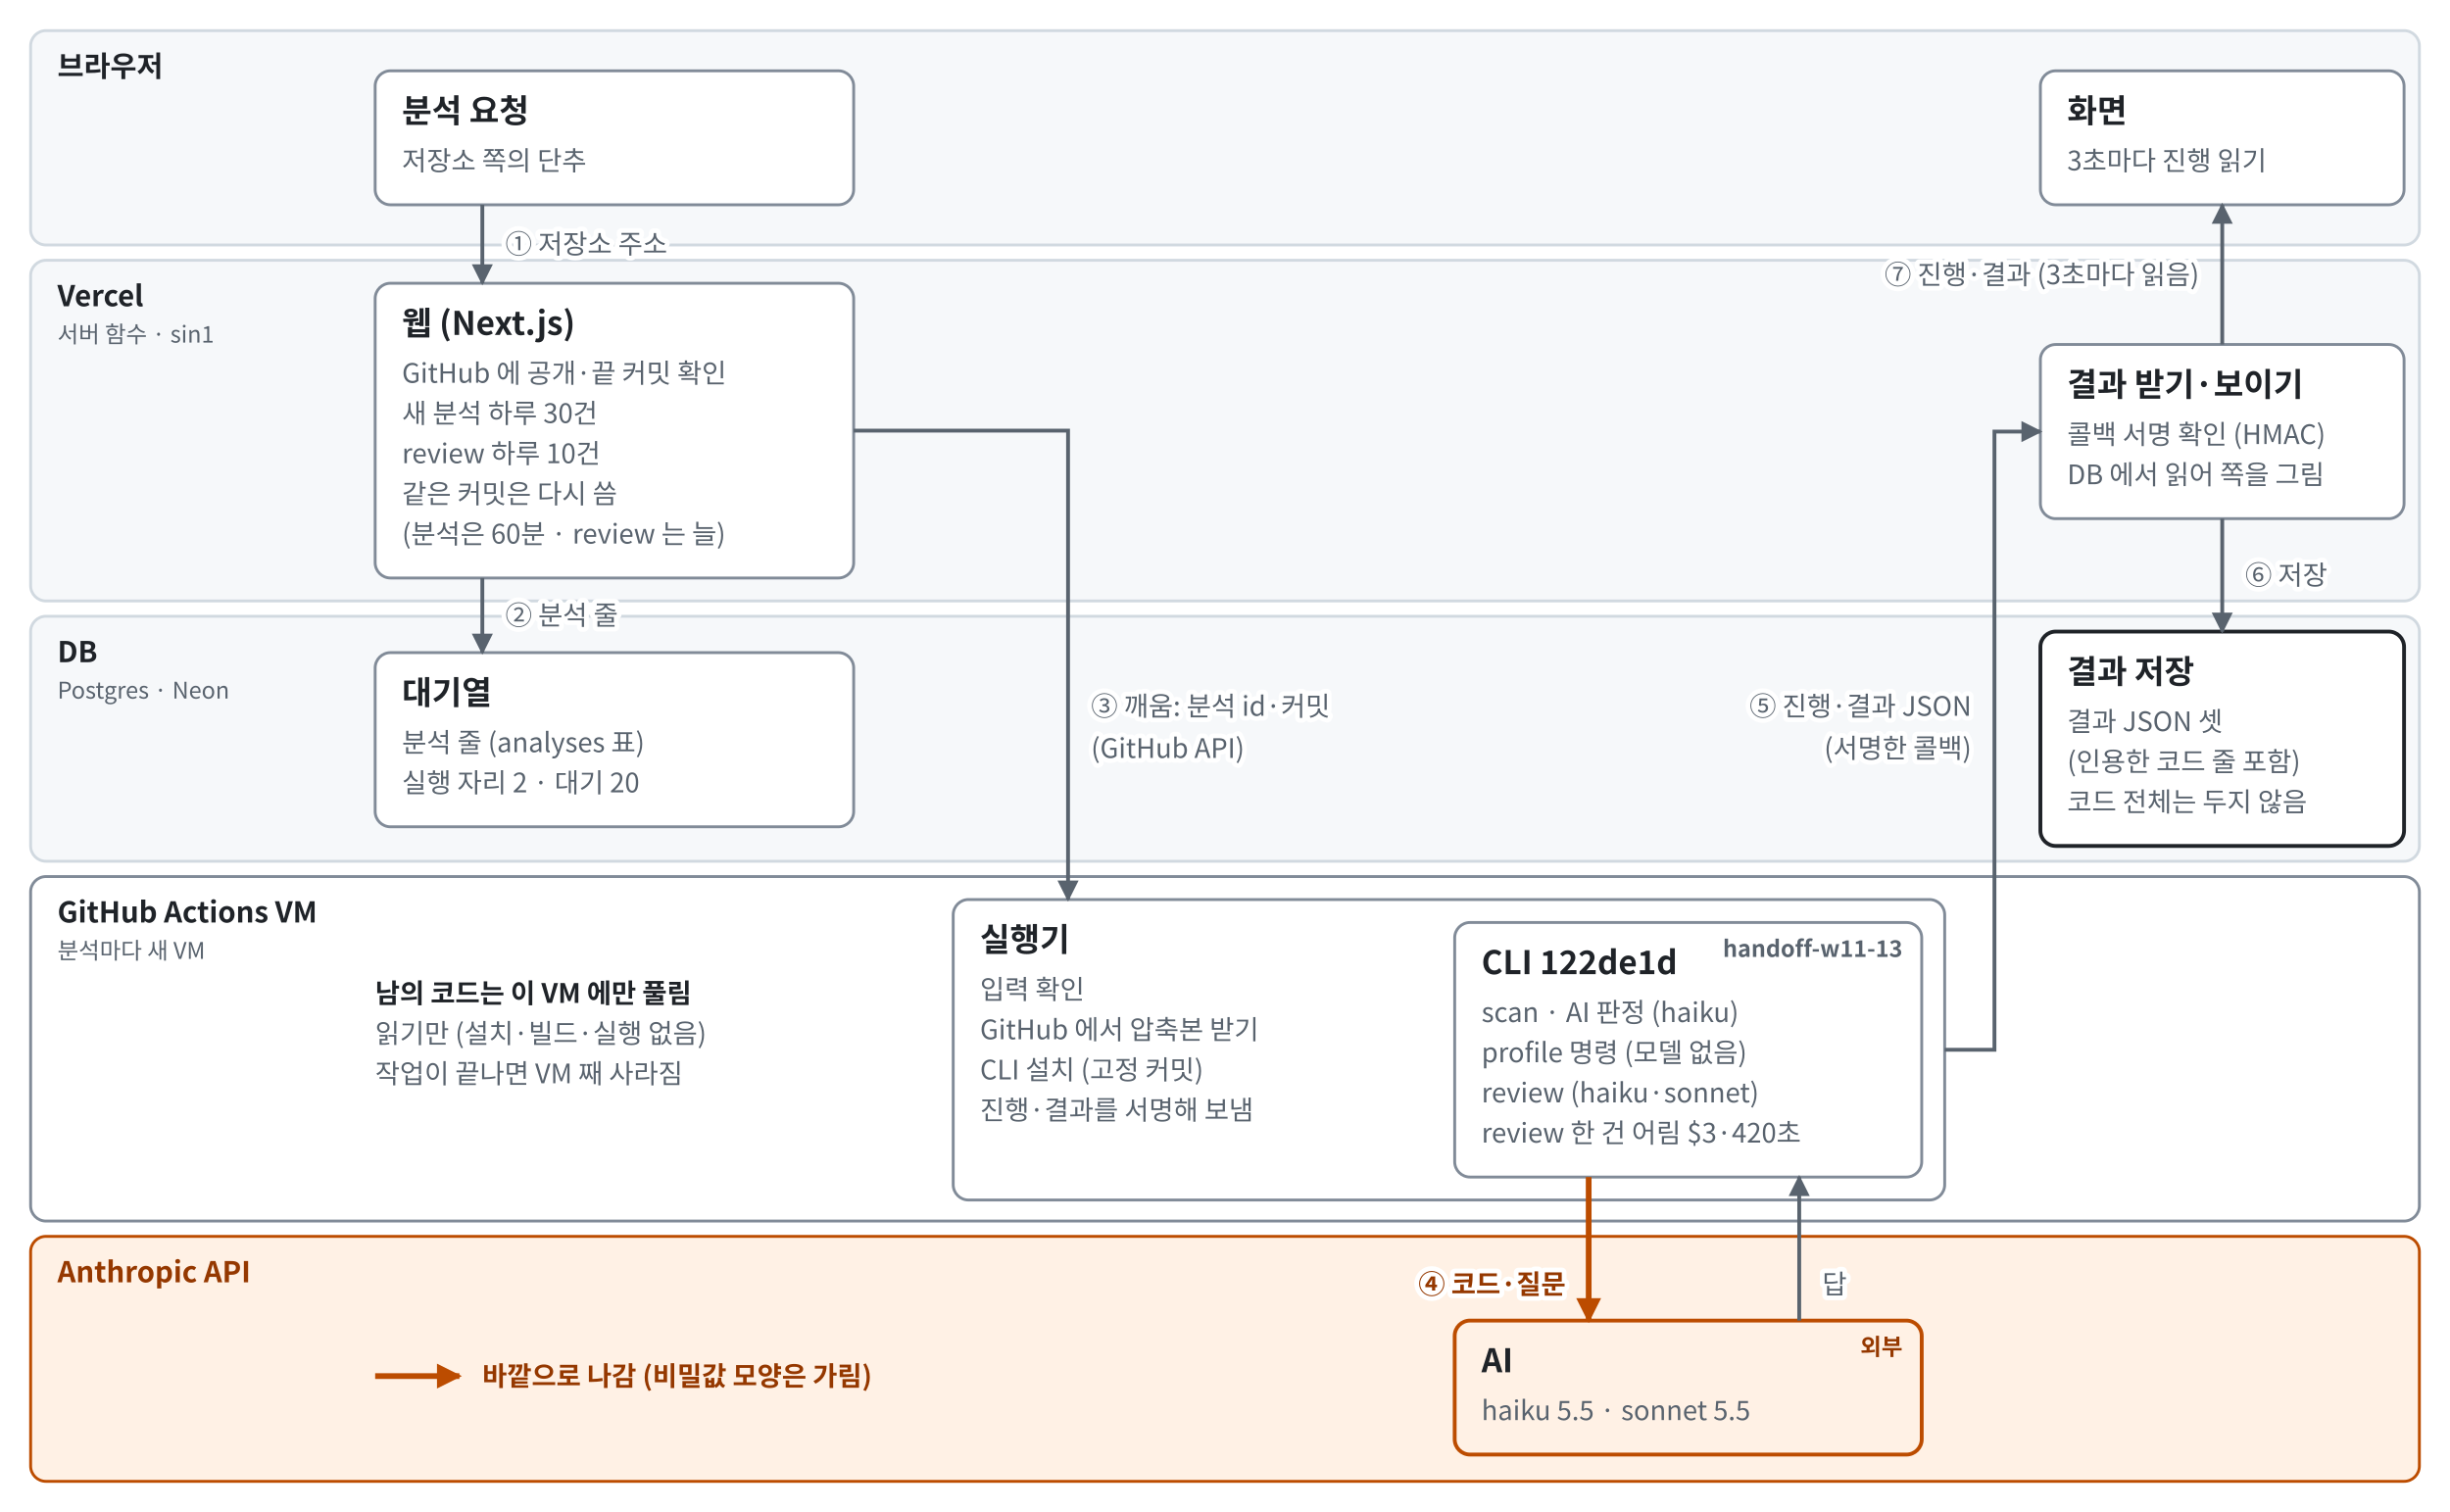
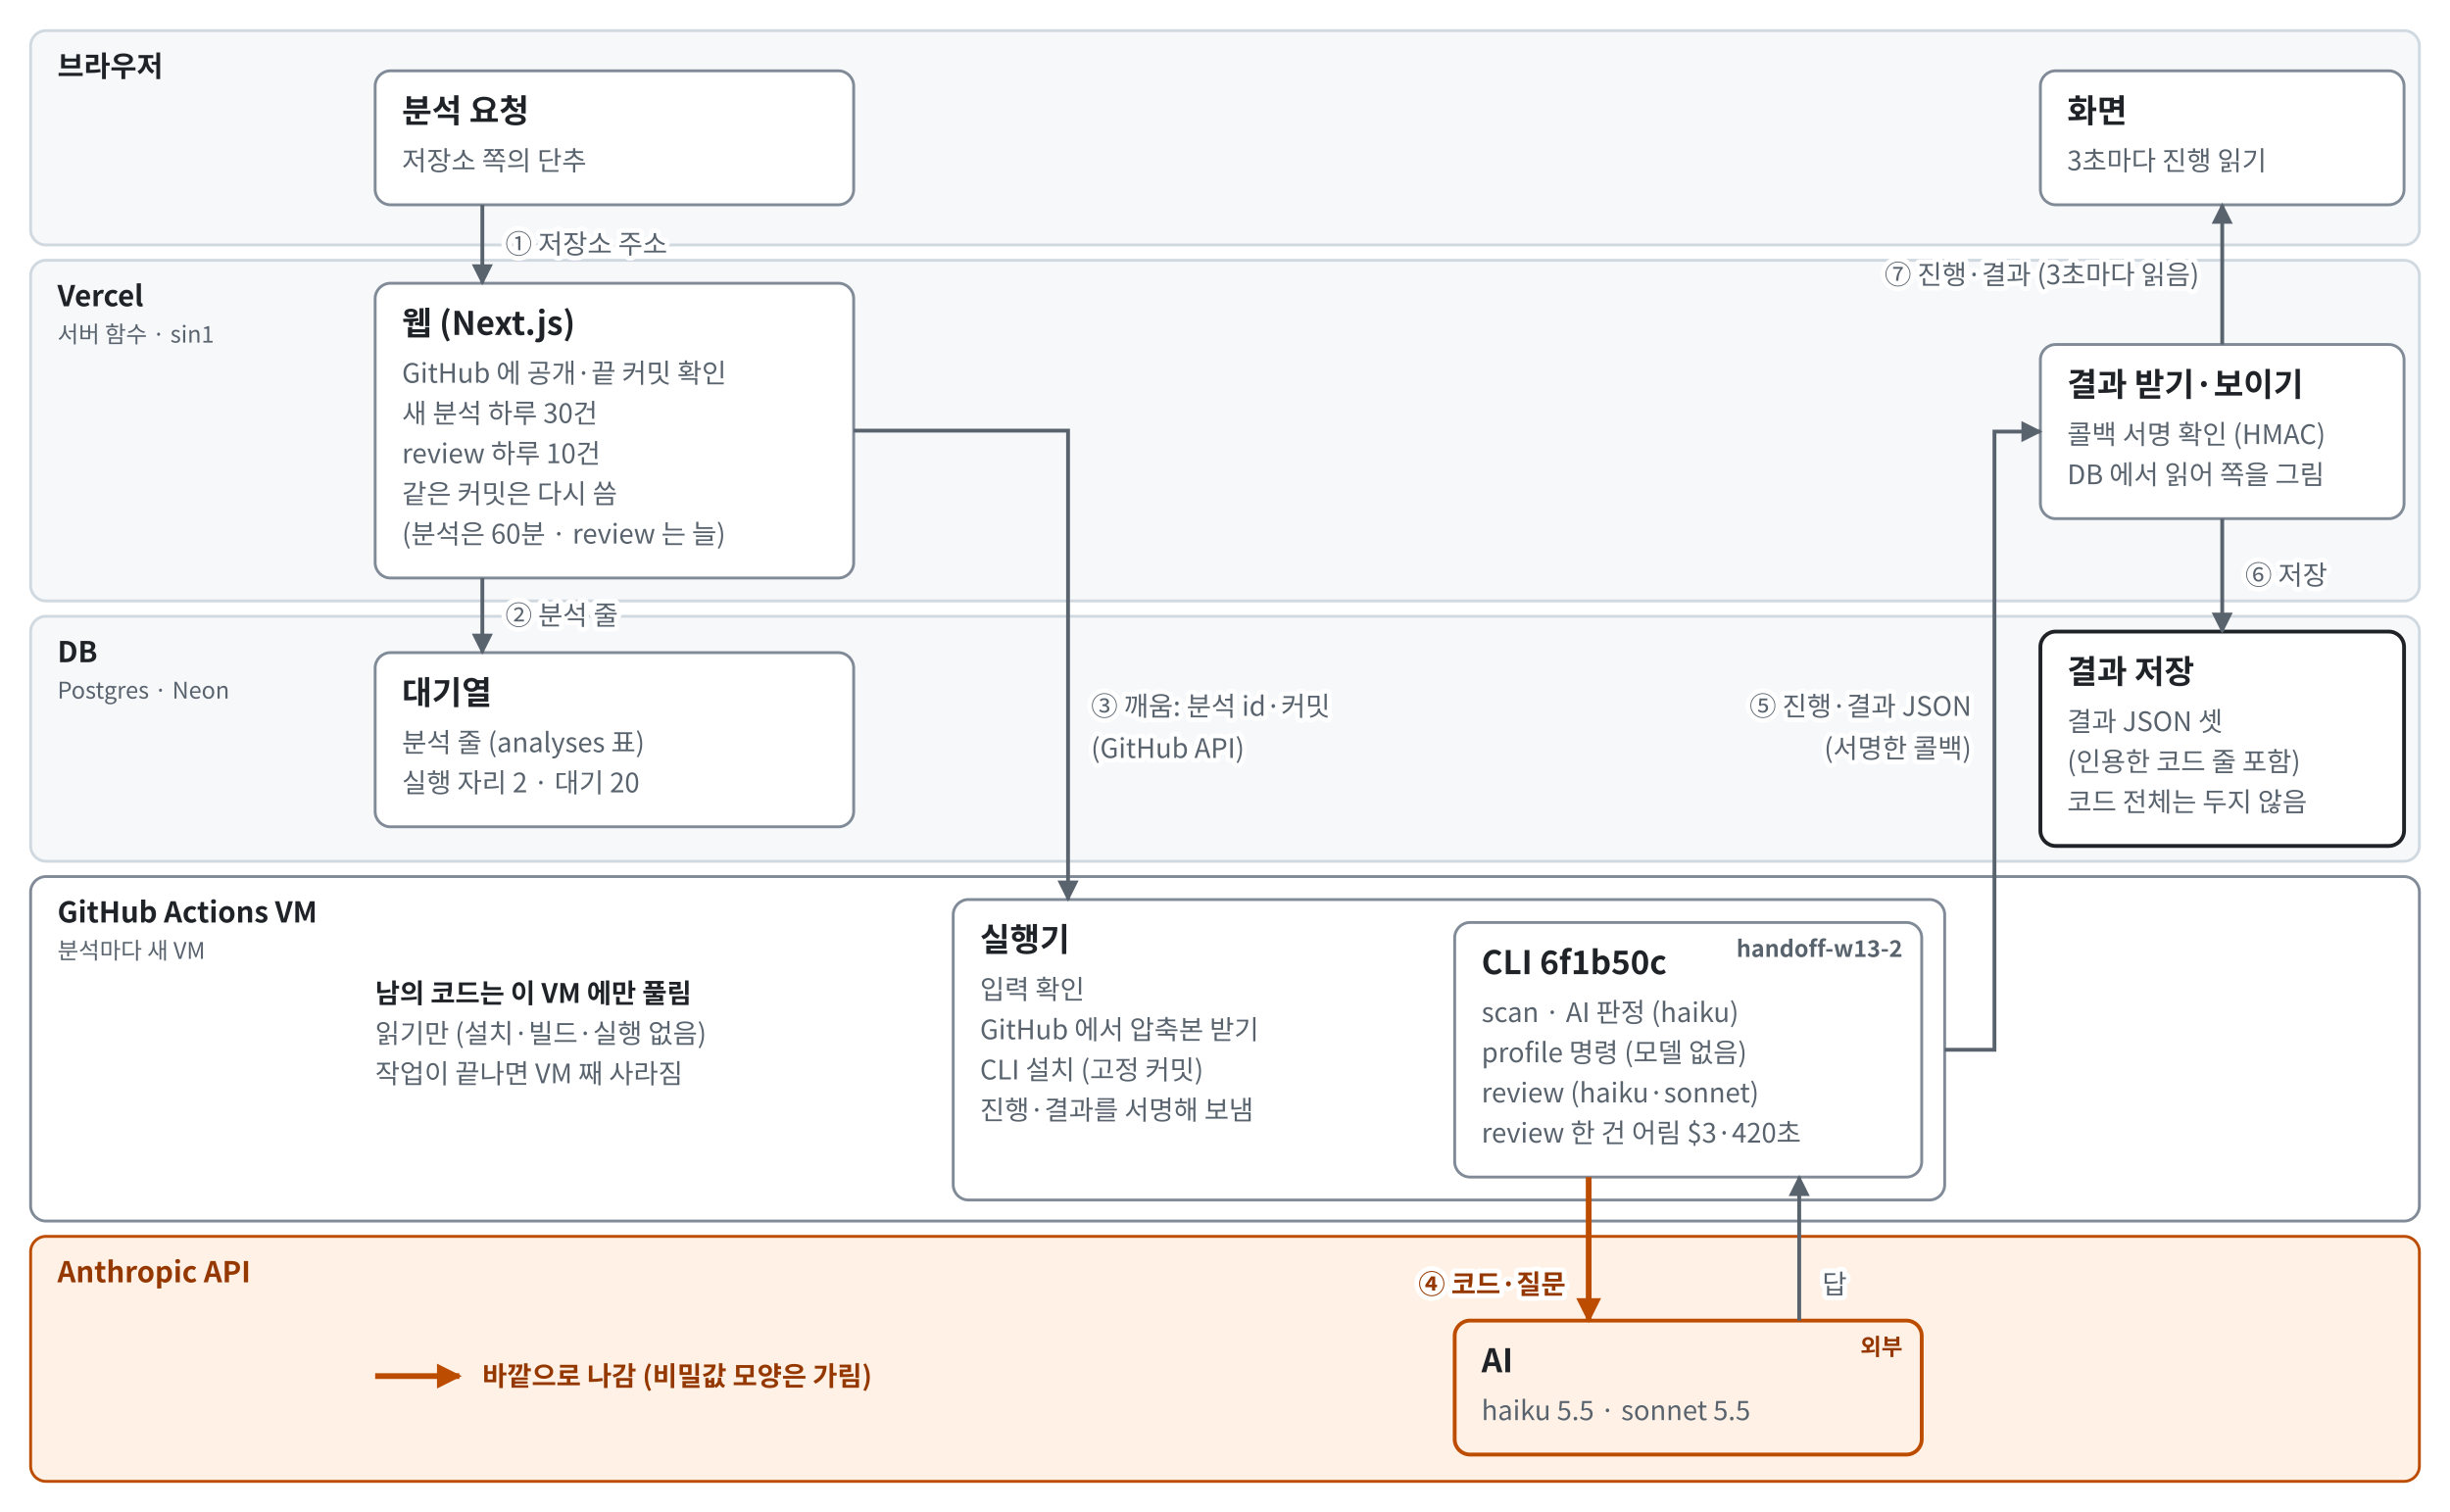
<svg xmlns="http://www.w3.org/2000/svg" width="1280" height="790" viewBox="0 0 1280 790" font-family="-apple-system, BlinkMacSystemFont, 'Apple SD Gothic Neo', 'Malgun Gothic', 'Noto Sans KR', 'Noto Sans CJK KR', sans-serif">
  <defs>
    <marker id="how-path-head" viewBox="0 0 10 10" refX="9" refY="5" markerUnits="userSpaceOnUse" markerWidth="11" markerHeight="11" orient="auto-start-reverse">
      <path d="M0 0 L10 5 L0 10 z" class="hw-head t-plain" />
    </marker>
    <marker id="how-path-head-out" viewBox="0 0 10 10" refX="9" refY="5" markerUnits="userSpaceOnUse" markerWidth="13" markerHeight="13" orient="auto-start-reverse">
      <path d="M0 0 L10 5 L0 10 z" class="hw-head t-out" />
    </marker>
    <style>
  .hw-bg { fill: #ffffff; }
  .hw-lane { fill: #f6f8fa; stroke: #d1d9e0; stroke-width: 1.5; }
  .hw-lane.t-out { fill: #fff1e5; stroke: #bc4c00; }
  .hw-lane.t-keep { fill: #ffffff; stroke: #818b98; }
  .hw-lane-name { fill: #1f2328; }
  .hw-lane-name.t-out { fill: #953800; }
  .hw-sub { fill: #59636e; }
  .hw-box { fill: #ffffff; stroke: #818b98; stroke-width: 1.5; }
  .hw-box.t-out { fill: #fff1e5; stroke: #bc4c00; stroke-width: 2; }
  .hw-box.t-model { fill: #fbefff; stroke: #8250df; stroke-width: 2; }
  .hw-box.t-tool { fill: #ddf4ff; stroke: #0969da; stroke-width: 2; }
  .hw-box.t-keep { fill: #ffffff; stroke: #1f2328; stroke-width: 2; }
  .hw-title { fill: #1f2328; }
  .hw-line { fill: #59636e; }
  .hw-tag { fill: #59636e; }
  .hw-tag.t-out { fill: #953800; }
  .hw-tag.t-model { fill: #8250df; }
  .hw-tag.t-tool { fill: #0969da; }
  .hw-edge { fill: none; stroke: #59636e; stroke-width: 2; }
  .hw-seam { fill: none; stroke: #59636e; stroke-width: 2; }
  .hw-edge.t-out { stroke: #bc4c00; stroke-width: 3; }
  .hw-head { fill: #59636e; }
  .hw-head.t-out { fill: #bc4c00; }
  .hw-elabel { fill: #59636e; paint-order: stroke; stroke: #ffffff; stroke-width: 5px; stroke-linejoin: round; }
  .hw-elabel.t-out { fill: #953800; font-weight: 700; }
  .hw-num { fill: #0969da; paint-order: stroke; stroke: #ffffff; stroke-width: 6px; stroke-linejoin: round; }
  .hw-small { fill: #59636e; }
  .hw-code { fill: #1f2328; }
    </style>
  </defs>
  <rect class="hw-bg" width="1280" height="790" />
  <rect class="hw-lane t-plain" x="16" y="16" width="1248" height="112" rx="8" data-id="lane-browser" />
  <text class="hw-lane-name t-plain" x="30" y="40" font-size="15" font-weight="700" data-in="lane-browser">브라우저</text>
  <rect class="hw-lane t-plain" x="16" y="136" width="1248" height="178" rx="8" data-id="lane-vercel" />
  <text class="hw-lane-name t-plain" x="30" y="160" font-size="15" font-weight="700" data-in="lane-vercel">Vercel</text>
  <text class="hw-sub" x="30" y="179" font-size="12" data-in="lane-vercel">서버 함수 · sin1</text>
  <rect class="hw-lane t-plain" x="16" y="322" width="1248" height="128" rx="8" data-id="lane-db" />
  <text class="hw-lane-name t-plain" x="30" y="346" font-size="15" font-weight="700" data-in="lane-db">DB</text>
  <text class="hw-sub" x="30" y="365" font-size="12" data-in="lane-db">Postgres · Neon</text>
  <rect class="hw-lane t-keep" x="16" y="458" width="1248" height="180" rx="8" data-id="lane-vm" />
  <text class="hw-lane-name t-keep" x="30" y="482" font-size="15" font-weight="700" data-in="lane-vm">GitHub Actions VM</text>
  <text class="hw-sub" x="30" y="501" font-size="12" data-in="lane-vm">분석마다 새 VM</text>
  <rect class="hw-lane t-out" x="16" y="646" width="1248" height="128" rx="8" data-id="lane-ai" />
  <text class="hw-lane-name t-out" x="30" y="670" font-size="15" font-weight="700" data-in="lane-ai">Anthropic API</text>
  <rect class="hw-box t-plain" x="196" y="37" width="250" height="70" rx="8" data-id="ask" />
  <text class="hw-title" x="210" y="64" font-size="17" font-weight="700" data-in="ask">분석 요청</text>
  <text class="hw-line" x="210" y="89" font-size="14" data-in="ask">저장소 쪽의 단추</text>
  <rect class="hw-box t-plain" x="196" y="148" width="250" height="154" rx="8" data-id="web" />
  <text class="hw-title" x="210" y="175" font-size="17" font-weight="700" data-in="web">웹 (Next.js)</text>
  <text class="hw-line" x="210" y="200" font-size="14" data-in="web">GitHub 에 공개·끝 커밋 확인</text>
  <text class="hw-line" x="210" y="221" font-size="14" data-in="web">새 분석 하루 30건</text>
  <text class="hw-line" x="210" y="242" font-size="14" data-in="web">review 하루 10건</text>
  <text class="hw-line" x="210" y="263" font-size="14" data-in="web">같은 커밋은 다시 씀</text>
  <text class="hw-line" x="210" y="284" font-size="14" data-in="web">(분석은 60분 · review 는 늘)</text>
  <rect class="hw-box t-plain" x="196" y="341" width="250" height="91" rx="8" data-id="queue" />
  <text class="hw-title" x="210" y="368" font-size="17" font-weight="700" data-in="queue">대기열</text>
  <text class="hw-line" x="210" y="393" font-size="14" data-in="queue">분석 줄 (analyses 표)</text>
  <text class="hw-line" x="210" y="414" font-size="14" data-in="queue">실행 자리 2 · 대기 20</text>
  <rect class="hw-box t-plain" x="498" y="470" width="518" height="157" rx="8" data-id="runner" />
  <text class="hw-title" x="512" y="497" font-size="17" font-weight="700" data-in="runner">실행기</text>
  <text class="hw-line" x="512" y="522" font-size="14" data-in="runner">입력 확인</text>
  <text class="hw-line" x="512" y="543" font-size="14" data-in="runner">GitHub 에서 압축본 받기</text>
  <text class="hw-line" x="512" y="564" font-size="14" data-in="runner">CLI 설치 (고정 커밋)</text>
  <text class="hw-line" x="512" y="585" font-size="14" data-in="runner">진행·결과를 서명해 보냄</text>
  <rect class="hw-box t-plain" x="760" y="482" width="244" height="133" rx="8" data-id="cli" />
-   <text class="hw-title" x="774" y="509" font-size="17" font-weight="700" data-in="cli">CLI 122de1d</text>
-   <text class="hw-tag t-plain" x="994" y="500" font-size="12" font-weight="700" text-anchor="end" data-in="cli">handoff-w11-13</text>
+   <text class="hw-title" x="774" y="509" font-size="17" font-weight="700" data-in="cli">CLI 6f1b50c</text>
+   <text class="hw-tag t-plain" x="994" y="500" font-size="12" font-weight="700" text-anchor="end" data-in="cli">handoff-w13-2</text>
  <text class="hw-line" x="774" y="534" font-size="14" data-in="cli">scan · AI 판정 (haiku)</text>
  <text class="hw-line" x="774" y="555" font-size="14" data-in="cli">profile 명령 (모델 없음)</text>
  <text class="hw-line" x="774" y="576" font-size="14" data-in="cli">review (haiku·sonnet)</text>
  <text class="hw-line" x="774" y="597" font-size="14" data-in="cli">review 한 건 어림 $3·420초</text>
  <rect class="hw-box t-plain" x="1066" y="180" width="190" height="91" rx="8" data-id="recv" />
  <text class="hw-title" x="1080" y="207" font-size="17" font-weight="700" data-in="recv">결과 받기·보이기</text>
  <text class="hw-line" x="1080" y="232" font-size="14" data-in="recv">콜백 서명 확인 (HMAC)</text>
  <text class="hw-line" x="1080" y="253" font-size="14" data-in="recv">DB 에서 읽어 쪽을 그림</text>
  <rect class="hw-box t-keep" x="1066" y="330" width="190" height="112" rx="8" data-id="store" />
  <text class="hw-title" x="1080" y="357" font-size="17" font-weight="700" data-in="store">결과 저장</text>
  <text class="hw-line" x="1080" y="382" font-size="14" data-in="store">결과 JSON 셋</text>
  <text class="hw-line" x="1080" y="403" font-size="14" data-in="store">(인용한 코드 줄 포함)</text>
  <text class="hw-line" x="1080" y="424" font-size="14" data-in="store">코드 전체는 두지 않음</text>
  <rect class="hw-box t-plain" x="1066" y="37" width="190" height="70" rx="8" data-id="screen" />
  <text class="hw-title" x="1080" y="64" font-size="17" font-weight="700" data-in="screen">화면</text>
  <text class="hw-line" x="1080" y="89" font-size="14" data-in="screen">3초마다 진행 읽기</text>
  <rect class="hw-box t-out" x="760" y="690" width="244" height="70" rx="8" data-id="ai" />
  <text class="hw-title" x="774" y="717" font-size="17" font-weight="700" data-in="ai">AI</text>
  <text class="hw-tag t-out" x="994" y="708" font-size="12" font-weight="700" text-anchor="end" data-in="ai">외부</text>
  <text class="hw-line" x="774" y="742" font-size="14" data-in="ai">haiku 5.5 · sonnet 5.5</text>
  <path class="hw-edge t-plain" d="M252 107 L252 148" marker-end="url(#how-path-head)" />
  <text class="hw-elabel t-plain" x="264" y="132.5" font-size="14">① 저장소 주소</text>
  <path class="hw-edge t-plain" d="M252 302 L252 341" marker-end="url(#how-path-head)" />
  <text class="hw-elabel t-plain" x="264" y="326.5" font-size="14">② 분석 줄</text>
  <path class="hw-edge t-plain" d="M446 225 L558 225 L558 470" marker-end="url(#how-path-head)" />
  <text class="hw-elabel t-plain" x="570" y="374" font-size="14">③ 깨움: 분석 id·커밋</text>
  <text class="hw-elabel t-plain" x="570" y="396" font-size="14">(GitHub API)</text>
  <path class="hw-edge t-out" d="M830 615 L830 690" marker-end="url(#how-path-head-out)" />
  <text class="hw-elabel t-out" x="818" y="676" font-size="14" text-anchor="end">④ 코드·질문</text>
  <path class="hw-edge t-plain" d="M940 690 L940 615" marker-end="url(#how-path-head)" />
  <text class="hw-elabel t-plain" x="952" y="676" font-size="14">답</text>
  <path class="hw-edge t-plain" d="M1016 548.5 L1042 548.5 L1042 225.5 L1066 225.5" marker-end="url(#how-path-head)" />
  <text class="hw-elabel t-plain" x="1030" y="374" font-size="14" text-anchor="end">⑤ 진행·결과 JSON</text>
  <text class="hw-elabel t-plain" x="1030" y="396" font-size="14" text-anchor="end">(서명한 콜백)</text>
  <path class="hw-edge t-plain" d="M1161 271 L1161 330" marker-end="url(#how-path-head)" />
  <text class="hw-elabel t-plain" x="1173" y="305.5" font-size="14">⑥ 저장</text>
  <path class="hw-edge t-plain" d="M1161 180 L1161 107" marker-end="url(#how-path-head)" />
  <text class="hw-elabel t-plain" x="1149" y="148.5" font-size="14" text-anchor="end">⑦ 진행·결과 (3초마다 읽음)</text>
  <text class="hw-title" x="196" y="524" font-size="14" font-weight="700">남의 코드는 이 VM 에만 풀림</text>
  <text class="hw-line" x="196" y="545" font-size="14">읽기만 (설치·빌드·실행 없음)</text>
  <text class="hw-line" x="196" y="566" font-size="14">작업이 끝나면 VM 째 사라짐</text>
  <path class="hw-edge t-out" d="M196 719 L240 719" marker-end="url(#how-path-head-out)" />
  <text class="hw-tag t-out" x="252" y="724" font-size="14" font-weight="700">바깥으로 나감 (비밀값 모양은 가림)</text>
</svg>
